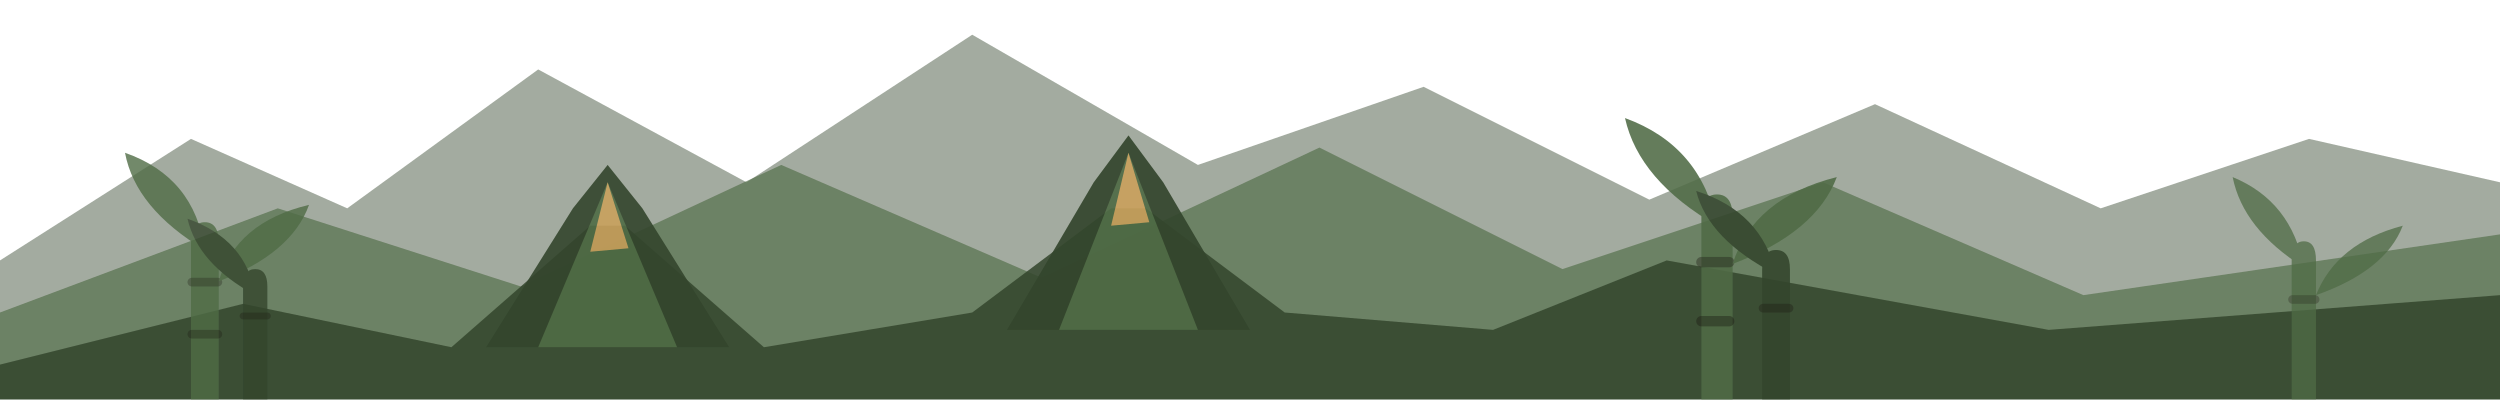
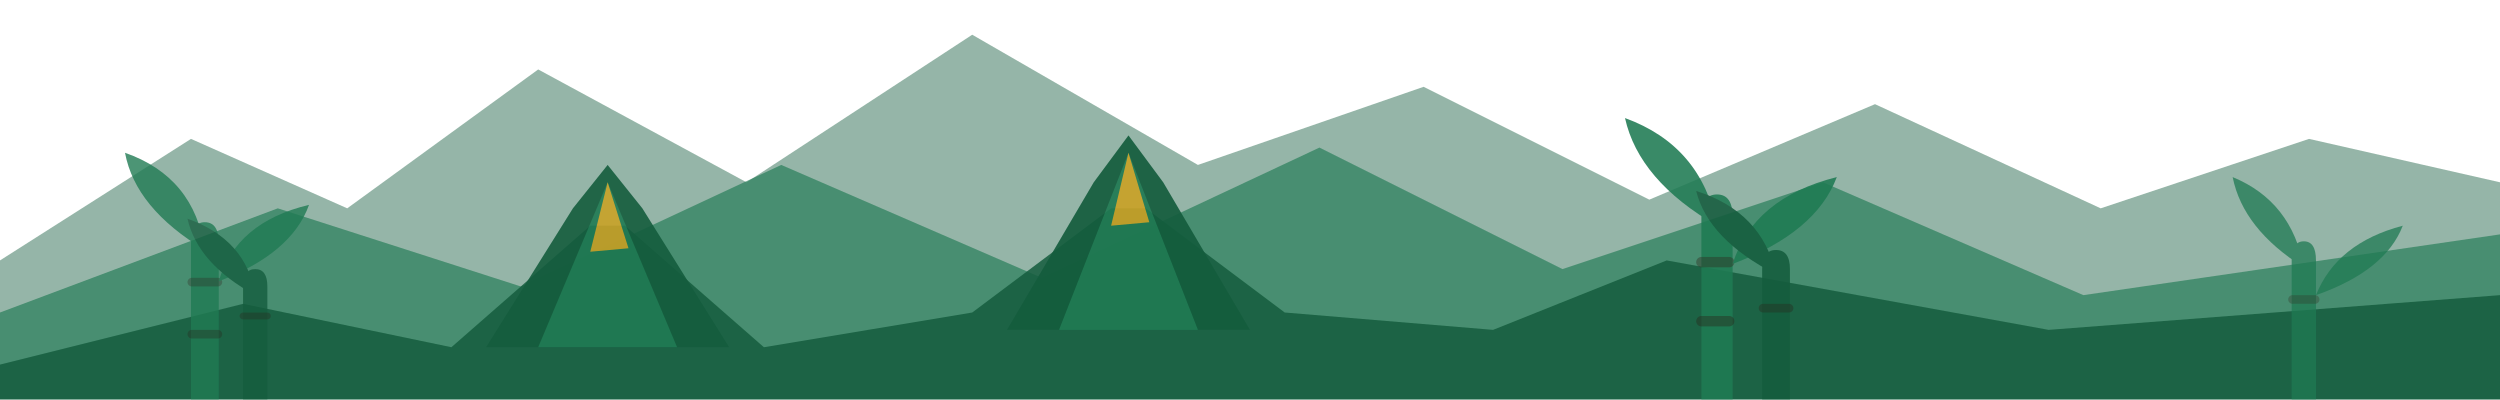
<svg xmlns="http://www.w3.org/2000/svg" width="1440" height="230" viewBox="0 70 1440 230" fill="none">
-   <path d="M0 220 L110 150 L200 190 L310 110 L430 175 L560 90 L690 165 L820 120 L950 185 L1080 130 L1210 190 L1330 150 L1440 175 L1440 300 L0 300 Z" fill="#33452c" opacity="0.45" />
-   <path d="M0 250 L160 190 L300 235 L450 165 L600 230 L760 155 L900 225 L1050 175 L1200 240 L1440 205 L1440 300 L0 300 Z" fill="#4f6b45" opacity="0.65" />
-   <path d="M0 280 L140 245 L260 270 L340 200 L360 200 L440 270 L560 250 L640 190 L660 190 L740 250 L860 260 L960 220 L1180 260 L1440 240 L1440 300 L0 300 Z" fill="#33452c" opacity="0.85" />
+   <path d="M0 220 L110 150 L200 190 L310 110 L430 175 L560 90 L690 165 L820 120 L950 185 L1080 130 L1210 190 L1330 150 L1440 175 L1440 300 L0 300 Z" fill="#145C3D" opacity="0.45" />
+   <path d="M0 250 L160 190 L300 235 L450 165 L600 230 L760 155 L900 225 L1050 175 L1200 240 L1440 205 L1440 300 L0 300 Z" fill="#1F7A53" opacity="0.65" />
+   <path d="M0 280 L140 245 L260 270 L340 200 L360 200 L440 270 L560 250 L640 190 L660 190 L740 250 L860 260 L960 220 L1180 260 L1440 240 L1440 300 L0 300 Z" fill="#145C3D" opacity="0.85" />
  <g opacity="0.9">
-     <path d="M280 270 L330 190 L350 165 L370 190 L420 270 Z" fill="#33452c" />
-     <path d="M310 270 L350 175 L390 270 Z" fill="#4f6b45" />
-     <path d="M340 215 L350 175 L362 213 Z" fill="#c9a15c" />
+     <path d="M280 270 L330 190 L350 165 L370 190 L420 270 Z" fill="#145C3D" />
+     <path d="M310 270 L350 175 L390 270 Z" fill="#1F7A53" />
+     <path d="M340 215 L350 175 L362 213 Z" fill="#C9A227" />
  </g>
  <g opacity="0.92">
-     <path d="M580 260 L630 175 L650 148 L670 175 L720 260 Z" fill="#33452c" />
-     <path d="M610 260 L650 158 L690 260 Z" fill="#4f6b45" />
-     <path d="M640 200 L650 158 L662 198 Z" fill="#c9a15c" />
+     <path d="M580 260 L630 175 L650 148 L670 175 L720 260 Z" fill="#145C3D" />
+     <path d="M610 260 L650 158 L690 260 Z" fill="#1F7A53" />
+     <path d="M640 200 L650 158 L662 198 Z" fill="#C9A227" />
  </g>
  <g opacity="0.8">
-     <path d="M110 300 L110 210 Q110 198 118 198 Q126 198 126 210 L126 300 Z" fill="#4f6b45" />
-     <rect x="108" y="230" width="20" height="5" rx="2.5" fill="#16120c" opacity="0.35" />
-     <rect x="108" y="260" width="20" height="5" rx="2.5" fill="#16120c" opacity="0.35" />
-     <path d="M118 214 Q78 190 72 158 Q112 172 118 214Z" fill="#4f6b45" />
-     <path d="M126 232 Q168 216 178 188 Q136 198 126 232Z" fill="#4f6b45" />
-     <path d="M140 300 L140 235 Q140 225 147 225 Q154 225 154 235 L154 300 Z" fill="#33452c" />
-     <rect x="138" y="250" width="18" height="4" rx="2" fill="#16120c" opacity="0.35" />
-     <path d="M147 240 Q114 222 108 196 Q142 208 147 240Z" fill="#33452c" />
+     <path d="M110 300 L110 210 Q110 198 118 198 Q126 198 126 210 L126 300 Z" fill="#1F7A53" />
+     <rect x="108" y="230" width="20" height="5" rx="2.5" fill="#2A1B12" opacity="0.35" />
+     <rect x="108" y="260" width="20" height="5" rx="2.5" fill="#2A1B12" opacity="0.35" />
+     <path d="M118 214 Q78 190 72 158 Q112 172 118 214Z" fill="#1F7A53" />
+     <path d="M126 232 Q168 216 178 188 Q136 198 126 232Z" fill="#1F7A53" />
+     <path d="M140 300 L140 235 Q140 225 147 225 Q154 225 154 235 L154 300 Z" fill="#145C3D" />
+     <rect x="138" y="250" width="18" height="4" rx="2" fill="#2A1B12" opacity="0.35" />
+     <path d="M147 240 Q114 222 108 196 Q142 208 147 240Z" fill="#145C3D" />
  </g>
  <g opacity="0.88">
-     <path d="M980 300 L980 195 Q980 182 989 182 Q998 182 998 195 L998 300 Z" fill="#4f6b45" />
-     <rect x="977" y="218" width="22" height="6" rx="3" fill="#16120c" opacity="0.4" />
-     <rect x="977" y="252" width="22" height="6" rx="3" fill="#16120c" opacity="0.4" />
-     <path d="M989 200 Q944 174 936 138 Q980 154 989 200Z" fill="#4f6b45" />
-     <path d="M998 222 Q1046 204 1058 172 Q1010 184 998 222Z" fill="#4f6b45" />
-     <path d="M1015 300 L1015 225 Q1015 214 1023 214 Q1031 214 1031 225 L1031 300 Z" fill="#33452c" />
-     <rect x="1013" y="245" width="20" height="5" rx="2.5" fill="#16120c" opacity="0.35" />
-     <path d="M1023 228 Q984 208 977 180 Q1015 192 1023 228Z" fill="#33452c" />
+     <path d="M980 300 L980 195 Q980 182 989 182 Q998 182 998 195 L998 300 Z" fill="#1F7A53" />
+     <rect x="977" y="218" width="22" height="6" rx="3" fill="#2A1B12" opacity="0.4" />
+     <rect x="977" y="252" width="22" height="6" rx="3" fill="#2A1B12" opacity="0.4" />
+     <path d="M989 200 Q944 174 936 138 Q980 154 989 200Z" fill="#1F7A53" />
+     <path d="M998 222 Q1046 204 1058 172 Q1010 184 998 222Z" fill="#1F7A53" />
+     <path d="M1015 300 L1015 225 Q1015 214 1023 214 Q1031 214 1031 225 L1031 300 Z" fill="#145C3D" />
+     <rect x="1013" y="245" width="20" height="5" rx="2.5" fill="#2A1B12" opacity="0.35" />
+     <path d="M1023 228 Q984 208 977 180 Q1015 192 1023 228Z" fill="#145C3D" />
  </g>
  <g opacity="0.75">
-     <path d="M1320 300 L1320 220 Q1320 209 1327 209 Q1334 209 1334 220 L1334 300 Z" fill="#4f6b45" />
-     <rect x="1318" y="240" width="18" height="5" rx="2.5" fill="#16120c" opacity="0.35" />
-     <path d="M1327 224 Q1292 202 1286 172 Q1320 186 1327 224Z" fill="#4f6b45" />
-     <path d="M1334 240 Q1374 226 1384 200 Q1346 210 1334 240Z" fill="#4f6b45" />
+     <path d="M1320 300 L1320 220 Q1320 209 1327 209 Q1334 209 1334 220 L1334 300 Z" fill="#1F7A53" />
+     <rect x="1318" y="240" width="18" height="5" rx="2.5" fill="#2A1B12" opacity="0.35" />
+     <path d="M1327 224 Q1292 202 1286 172 Q1320 186 1327 224Z" fill="#1F7A53" />
+     <path d="M1334 240 Q1374 226 1384 200 Q1346 210 1334 240Z" fill="#1F7A53" />
  </g>
</svg>
